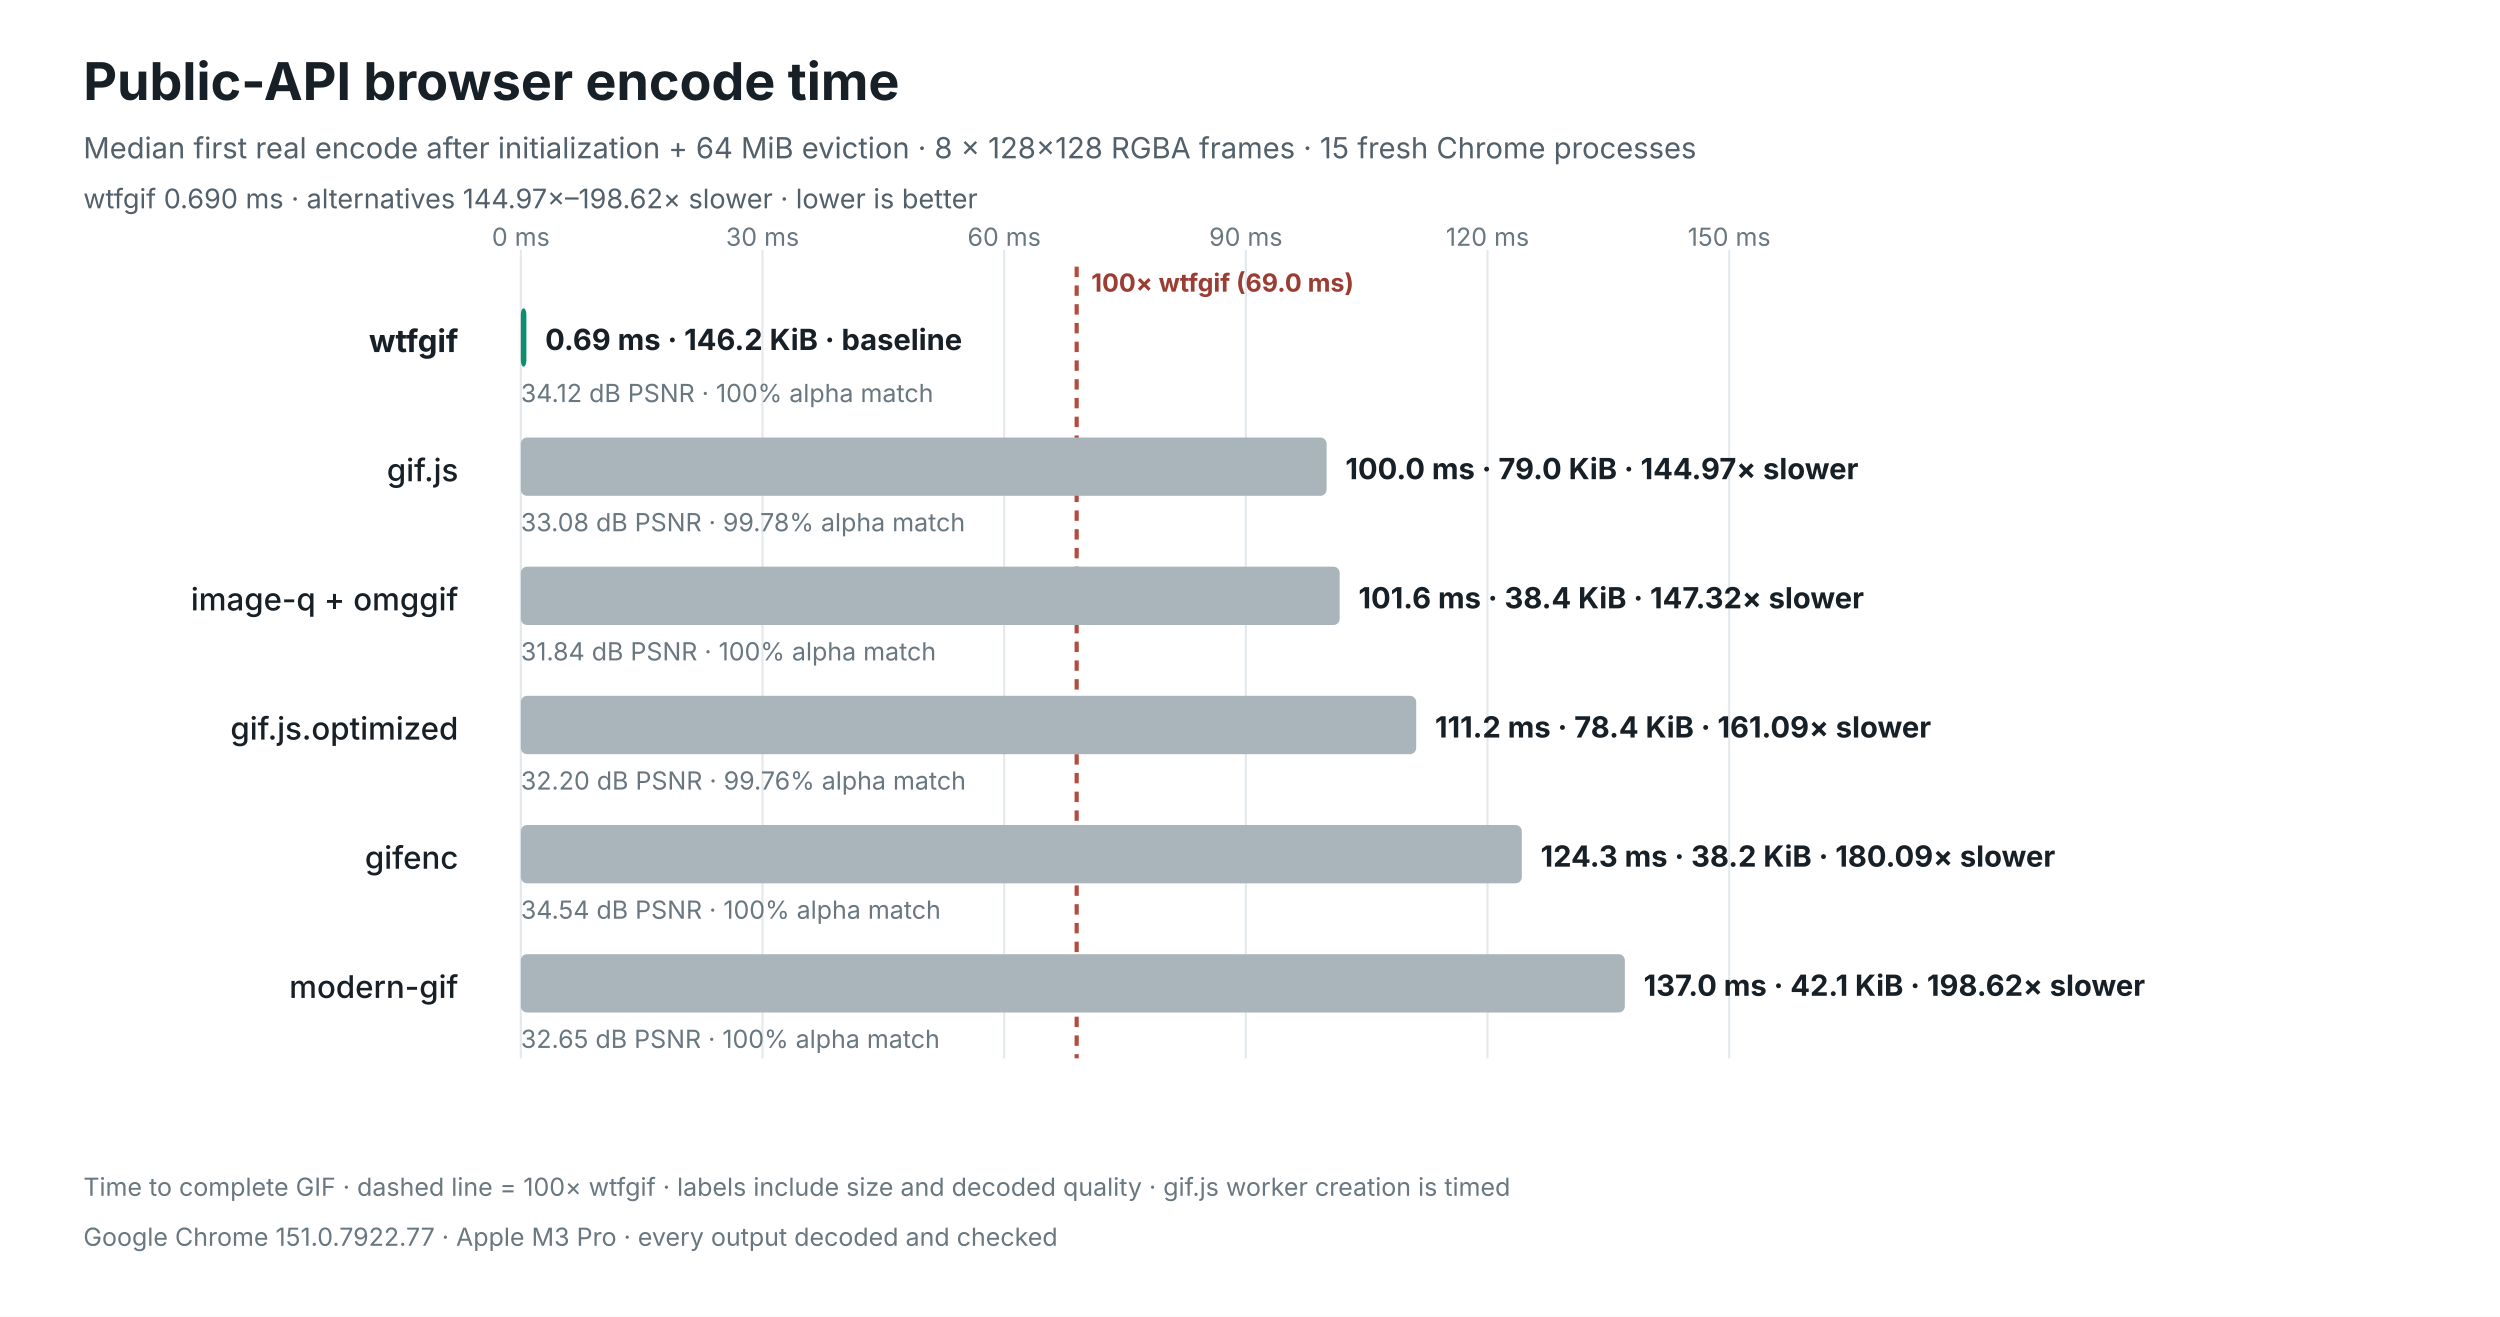
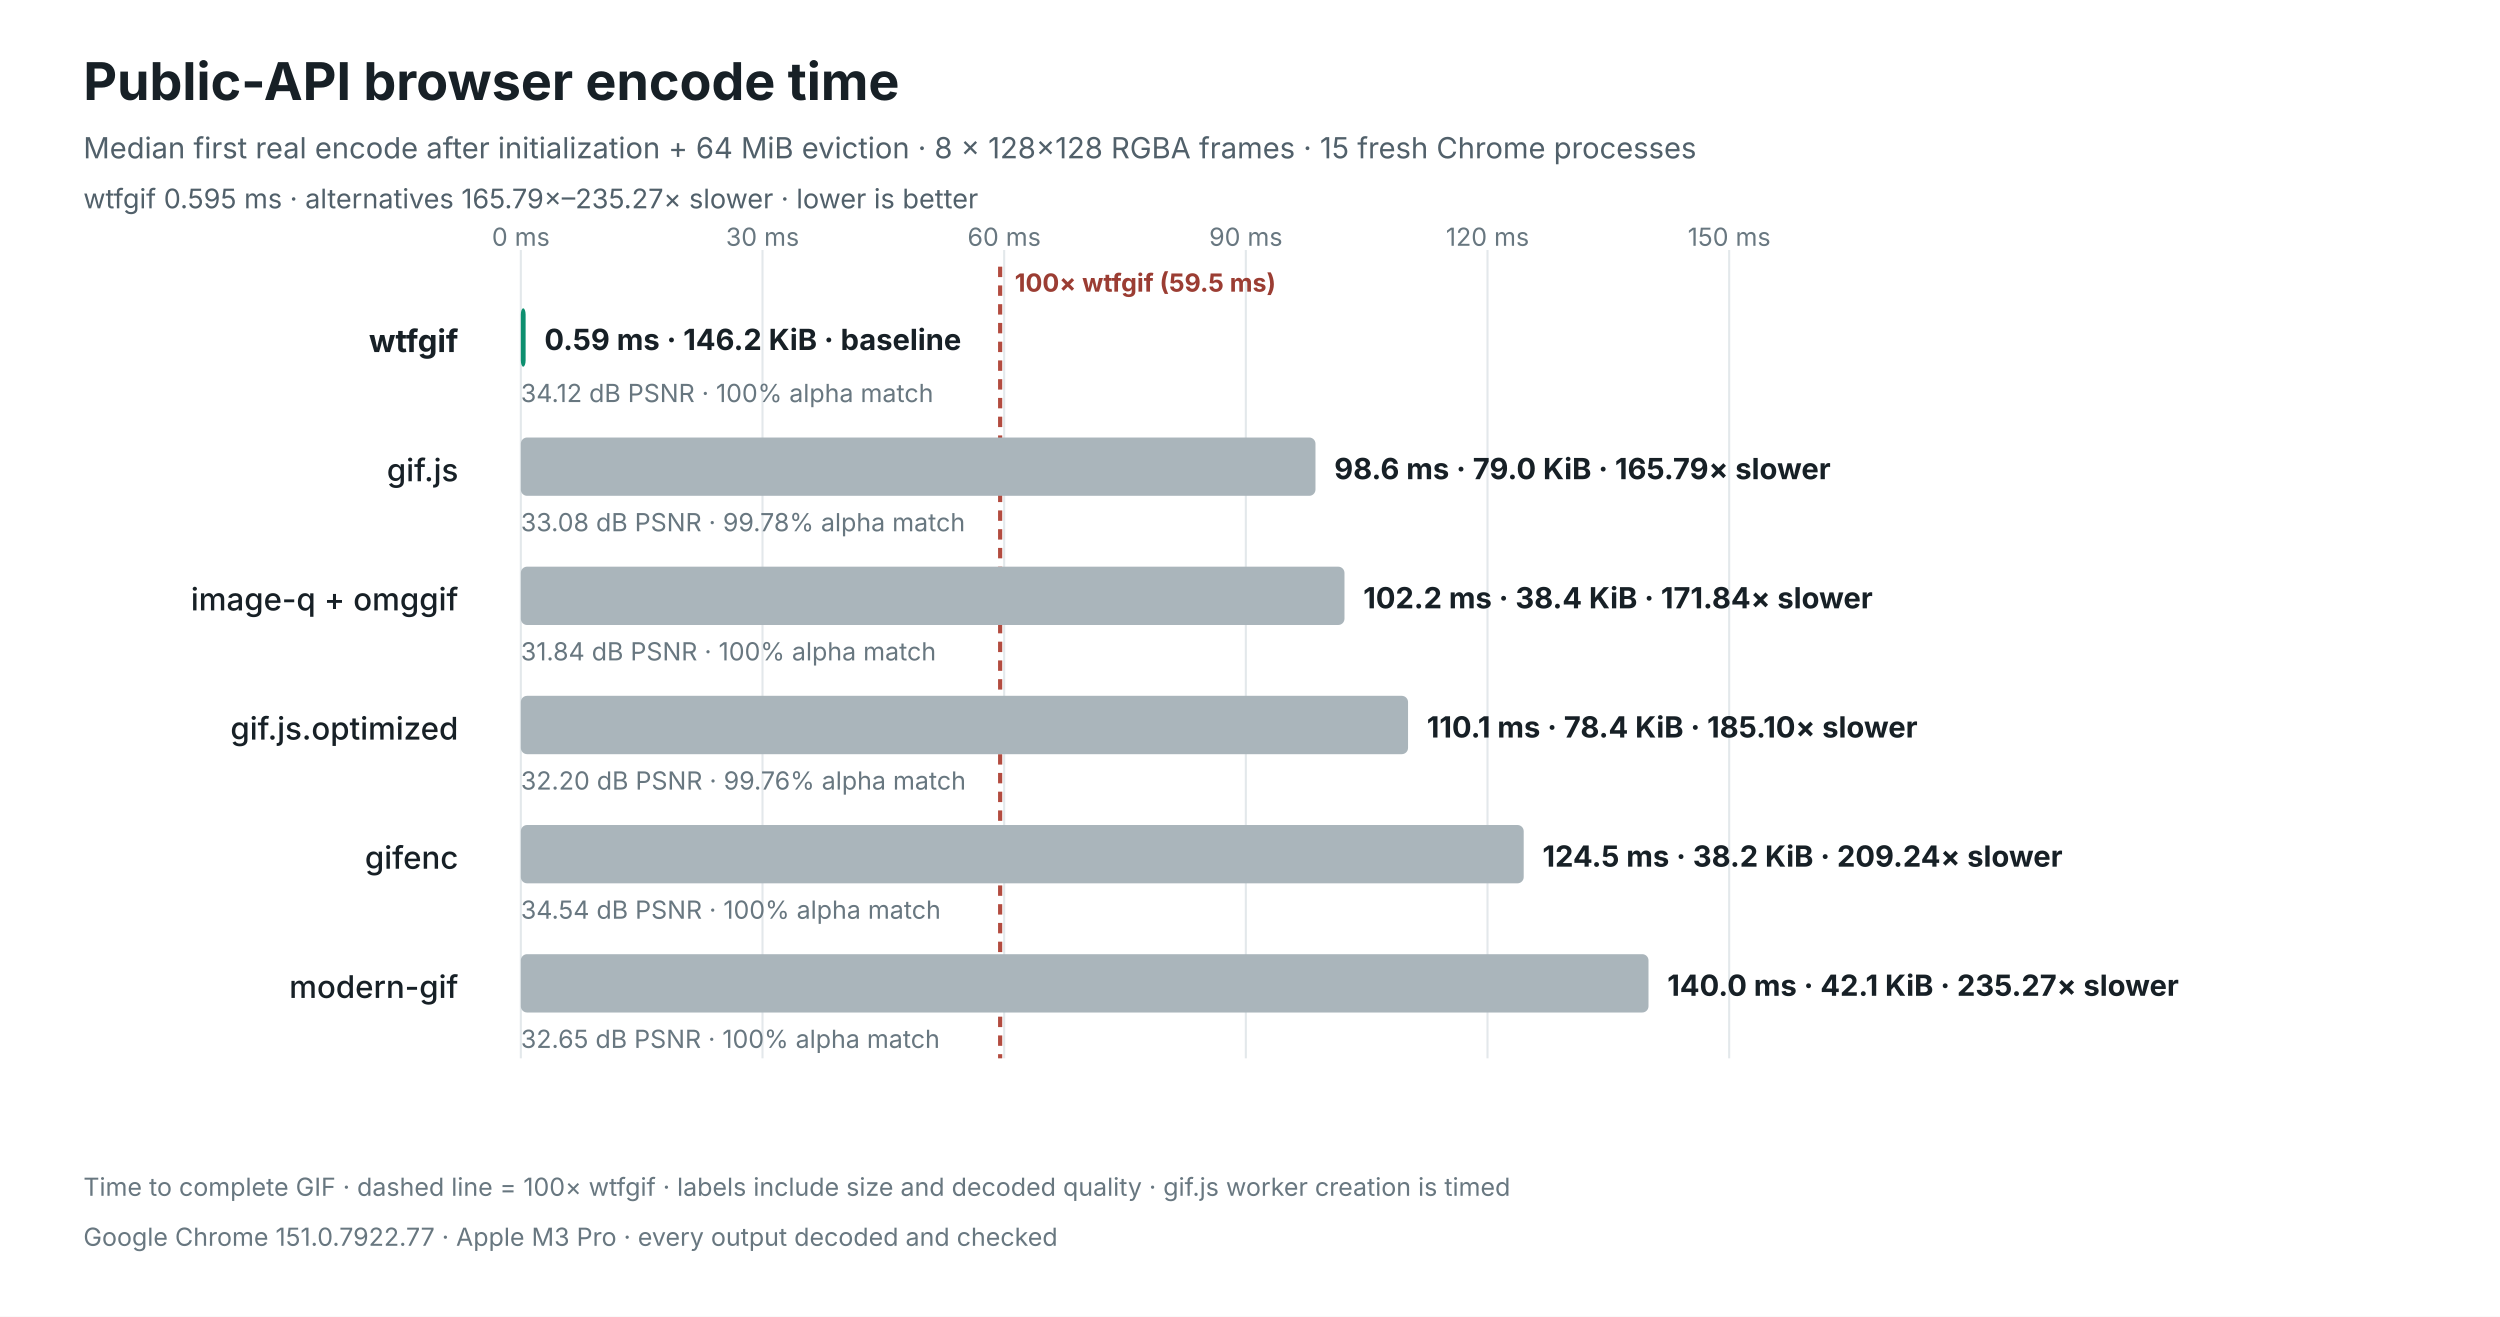
<svg xmlns="http://www.w3.org/2000/svg" width="1200" height="632" viewBox="0 0 1200 632" role="img" aria-labelledby="title desc">
  <rect width="100%" height="100%" fill="#ffffff" />
  <g font-family="ui-sans-serif, -apple-system, BlinkMacSystemFont, Segoe UI, sans-serif" fill="#172026">
    <text x="40" y="48" font-size="25" font-weight="700">Public-API browser encode time</text>
    <text x="40" y="76" font-size="14" fill="#51606a">Median first real encode after initialization + 64 MiB eviction · 8 × 128×128 RGBA frames · 15 fresh Chrome processes</text>
-     <text x="40" y="100" font-size="13" fill="#51606a">wtfgif 0.690 ms · alternatives 144.97×–198.62× slower · lower is better</text>
+     <text x="40" y="100" font-size="13" fill="#51606a">wtfgif 0.595 ms · alternatives 165.79×–235.27× slower · lower is better</text>
    <line x1="250" y1="120" x2="250" y2="508" stroke="#e3e8eb" stroke-width="1" />
    <text x="250" y="118" text-anchor="middle" font-size="12" fill="#687780">0 ms</text>
    <line x1="366" y1="120" x2="366" y2="508" stroke="#e3e8eb" stroke-width="1" />
    <text x="366" y="118" text-anchor="middle" font-size="12" fill="#687780">30 ms</text>
    <line x1="482" y1="120" x2="482" y2="508" stroke="#e3e8eb" stroke-width="1" />
    <text x="482" y="118" text-anchor="middle" font-size="12" fill="#687780">60 ms</text>
    <line x1="598" y1="120" x2="598" y2="508" stroke="#e3e8eb" stroke-width="1" />
    <text x="598" y="118" text-anchor="middle" font-size="12" fill="#687780">90 ms</text>
    <line x1="714" y1="120" x2="714" y2="508" stroke="#e3e8eb" stroke-width="1" />
    <text x="714" y="118" text-anchor="middle" font-size="12" fill="#687780">120 ms</text>
    <line x1="830" y1="120" x2="830" y2="508" stroke="#e3e8eb" stroke-width="1" />
    <text x="830" y="118" text-anchor="middle" font-size="12" fill="#687780">150 ms</text>
-     <line x1="516.8" y1="128" x2="516.8" y2="508" stroke="#b34b3f" stroke-width="2" stroke-dasharray="5 4" />
-     <text x="523.8" y="140" font-size="12" font-weight="700" fill="#9b3d33">100× wtfgif (69.0 ms)</text>
+     <line x1="480.07" y1="128" x2="480.07" y2="508" stroke="#b34b3f" stroke-width="2" stroke-dasharray="5 4" />
+     <text x="487.07" y="140" font-size="12" font-weight="700" fill="#9b3d33">100× wtfgif (59.5 ms)</text>
    <text x="220" y="169" text-anchor="end" font-size="15" font-weight="700">wtfgif</text>
-     <rect x="250" y="148" width="2.67" height="28" rx="3" fill="#0d8f6f" />
-     <text x="261.67" y="168" text-anchor="start" font-size="14" font-weight="700" fill="#172026">0.69 ms · 146.2 KiB · baseline</text>
+     <rect x="250" y="148" width="2.3" height="28" rx="3" fill="#0d8f6f" />
+     <text x="261.3" y="168" text-anchor="start" font-size="14" font-weight="700" fill="#172026">0.59 ms · 146.2 KiB · baseline</text>
    <text x="250" y="193" font-size="12" fill="#687780">34.12 dB PSNR · 100% alpha match</text>
    <text x="220" y="231" text-anchor="end" font-size="15" font-weight="500">gif.js</text>
-     <rect x="250" y="210" width="386.78" height="28" rx="3" fill="#aab5bb" />
-     <text x="645.78" y="230" text-anchor="start" font-size="14" font-weight="700" fill="#172026">100.0 ms · 79.0 KiB · 144.97× slower</text>
+     <rect x="250" y="210" width="381.43" height="28" rx="3" fill="#aab5bb" />
+     <text x="640.43" y="230" text-anchor="start" font-size="14" font-weight="700" fill="#172026">98.6 ms · 79.0 KiB · 165.79× slower</text>
    <text x="250" y="255" font-size="12" fill="#687780">33.08 dB PSNR · 99.78% alpha match</text>
    <text x="220" y="293" text-anchor="end" font-size="15" font-weight="500">image-q + omggif</text>
-     <rect x="250" y="272" width="393.05" height="28" rx="3" fill="#aab5bb" />
-     <text x="652.05" y="292" text-anchor="start" font-size="14" font-weight="700" fill="#172026">101.6 ms · 38.4 KiB · 147.32× slower</text>
+     <rect x="250" y="272" width="395.35" height="28" rx="3" fill="#aab5bb" />
+     <text x="654.35" y="292" text-anchor="start" font-size="14" font-weight="700" fill="#172026">102.2 ms · 38.4 KiB · 171.84× slower</text>
    <text x="250" y="317" font-size="12" fill="#687780">31.84 dB PSNR · 100% alpha match</text>
    <text x="220" y="355" text-anchor="end" font-size="15" font-weight="500">gif.js.optimized</text>
-     <rect x="250" y="334" width="429.78" height="28" rx="3" fill="#aab5bb" />
-     <text x="688.78" y="354" text-anchor="start" font-size="14" font-weight="700" fill="#172026">111.2 ms · 78.4 KiB · 161.09× slower</text>
+     <rect x="250" y="334" width="425.86" height="28" rx="3" fill="#aab5bb" />
+     <text x="684.86" y="354" text-anchor="start" font-size="14" font-weight="700" fill="#172026">110.1 ms · 78.4 KiB · 185.10× slower</text>
    <text x="250" y="379" font-size="12" fill="#687780">32.20 dB PSNR · 99.76% alpha match</text>
    <text x="220" y="417" text-anchor="end" font-size="15" font-weight="500">gifenc</text>
-     <rect x="250" y="396" width="480.47" height="28" rx="3" fill="#aab5bb" />
-     <text x="739.47" y="416" text-anchor="start" font-size="14" font-weight="700" fill="#172026">124.3 ms · 38.2 KiB · 180.09× slower</text>
+     <rect x="250" y="396" width="481.38" height="28" rx="3" fill="#aab5bb" />
+     <text x="740.38" y="416" text-anchor="start" font-size="14" font-weight="700" fill="#172026">124.5 ms · 38.2 KiB · 209.24× slower</text>
    <text x="250" y="441" font-size="12" fill="#687780">34.54 dB PSNR · 100% alpha match</text>
    <text x="220" y="479" text-anchor="end" font-size="15" font-weight="500">modern-gif</text>
-     <rect x="250" y="458" width="529.93" height="28" rx="3" fill="#aab5bb" />
-     <text x="788.93" y="478" text-anchor="start" font-size="14" font-weight="700" fill="#172026">137.0 ms · 42.1 KiB · 198.62× slower</text>
+     <rect x="250" y="458" width="541.28" height="28" rx="3" fill="#aab5bb" />
+     <text x="800.28" y="478" text-anchor="start" font-size="14" font-weight="700" fill="#172026">140.0 ms · 42.1 KiB · 235.27× slower</text>
    <text x="250" y="503" font-size="12" fill="#687780">32.65 dB PSNR · 100% alpha match</text>
    <text x="40" y="574" font-size="12" fill="#687780">Time to complete GIF · dashed line = 100× wtfgif · labels include size and decoded quality · gif.js worker creation is timed</text>
    <text x="40" y="598" font-size="12" fill="#687780">Google Chrome 151.0.7922.77 · Apple M3 Pro · every output decoded and checked</text>
  </g>
</svg>
